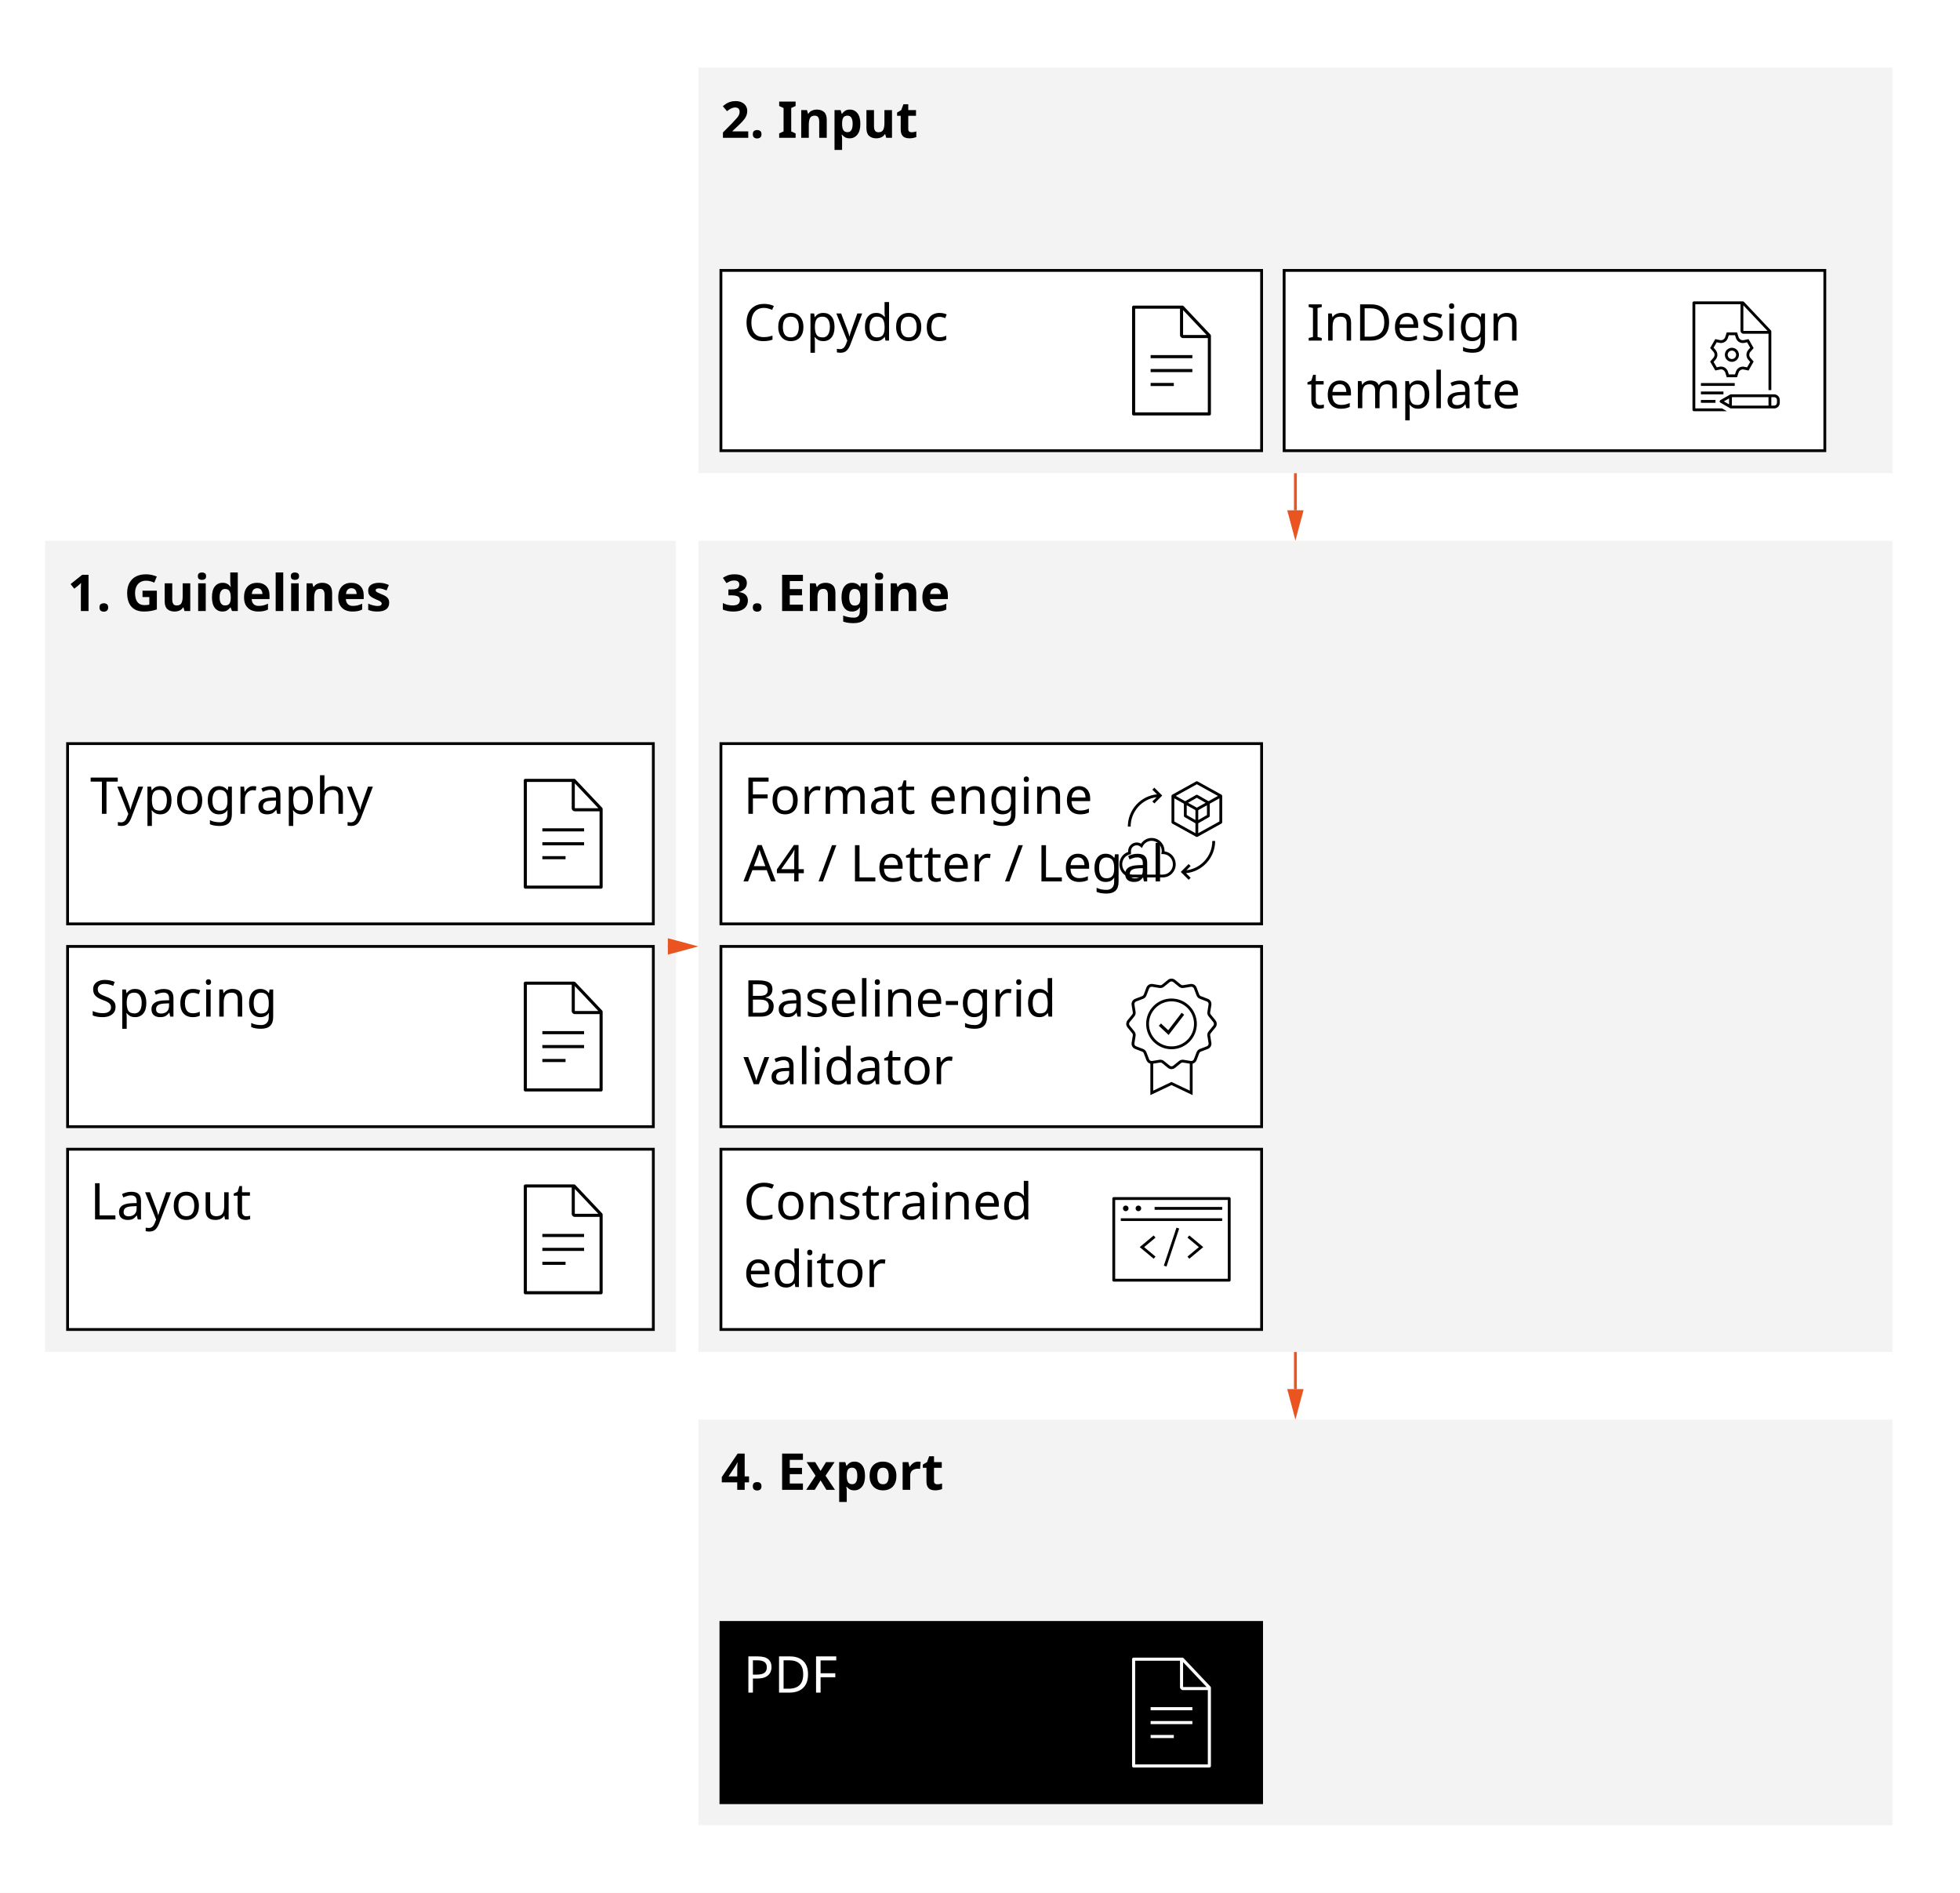
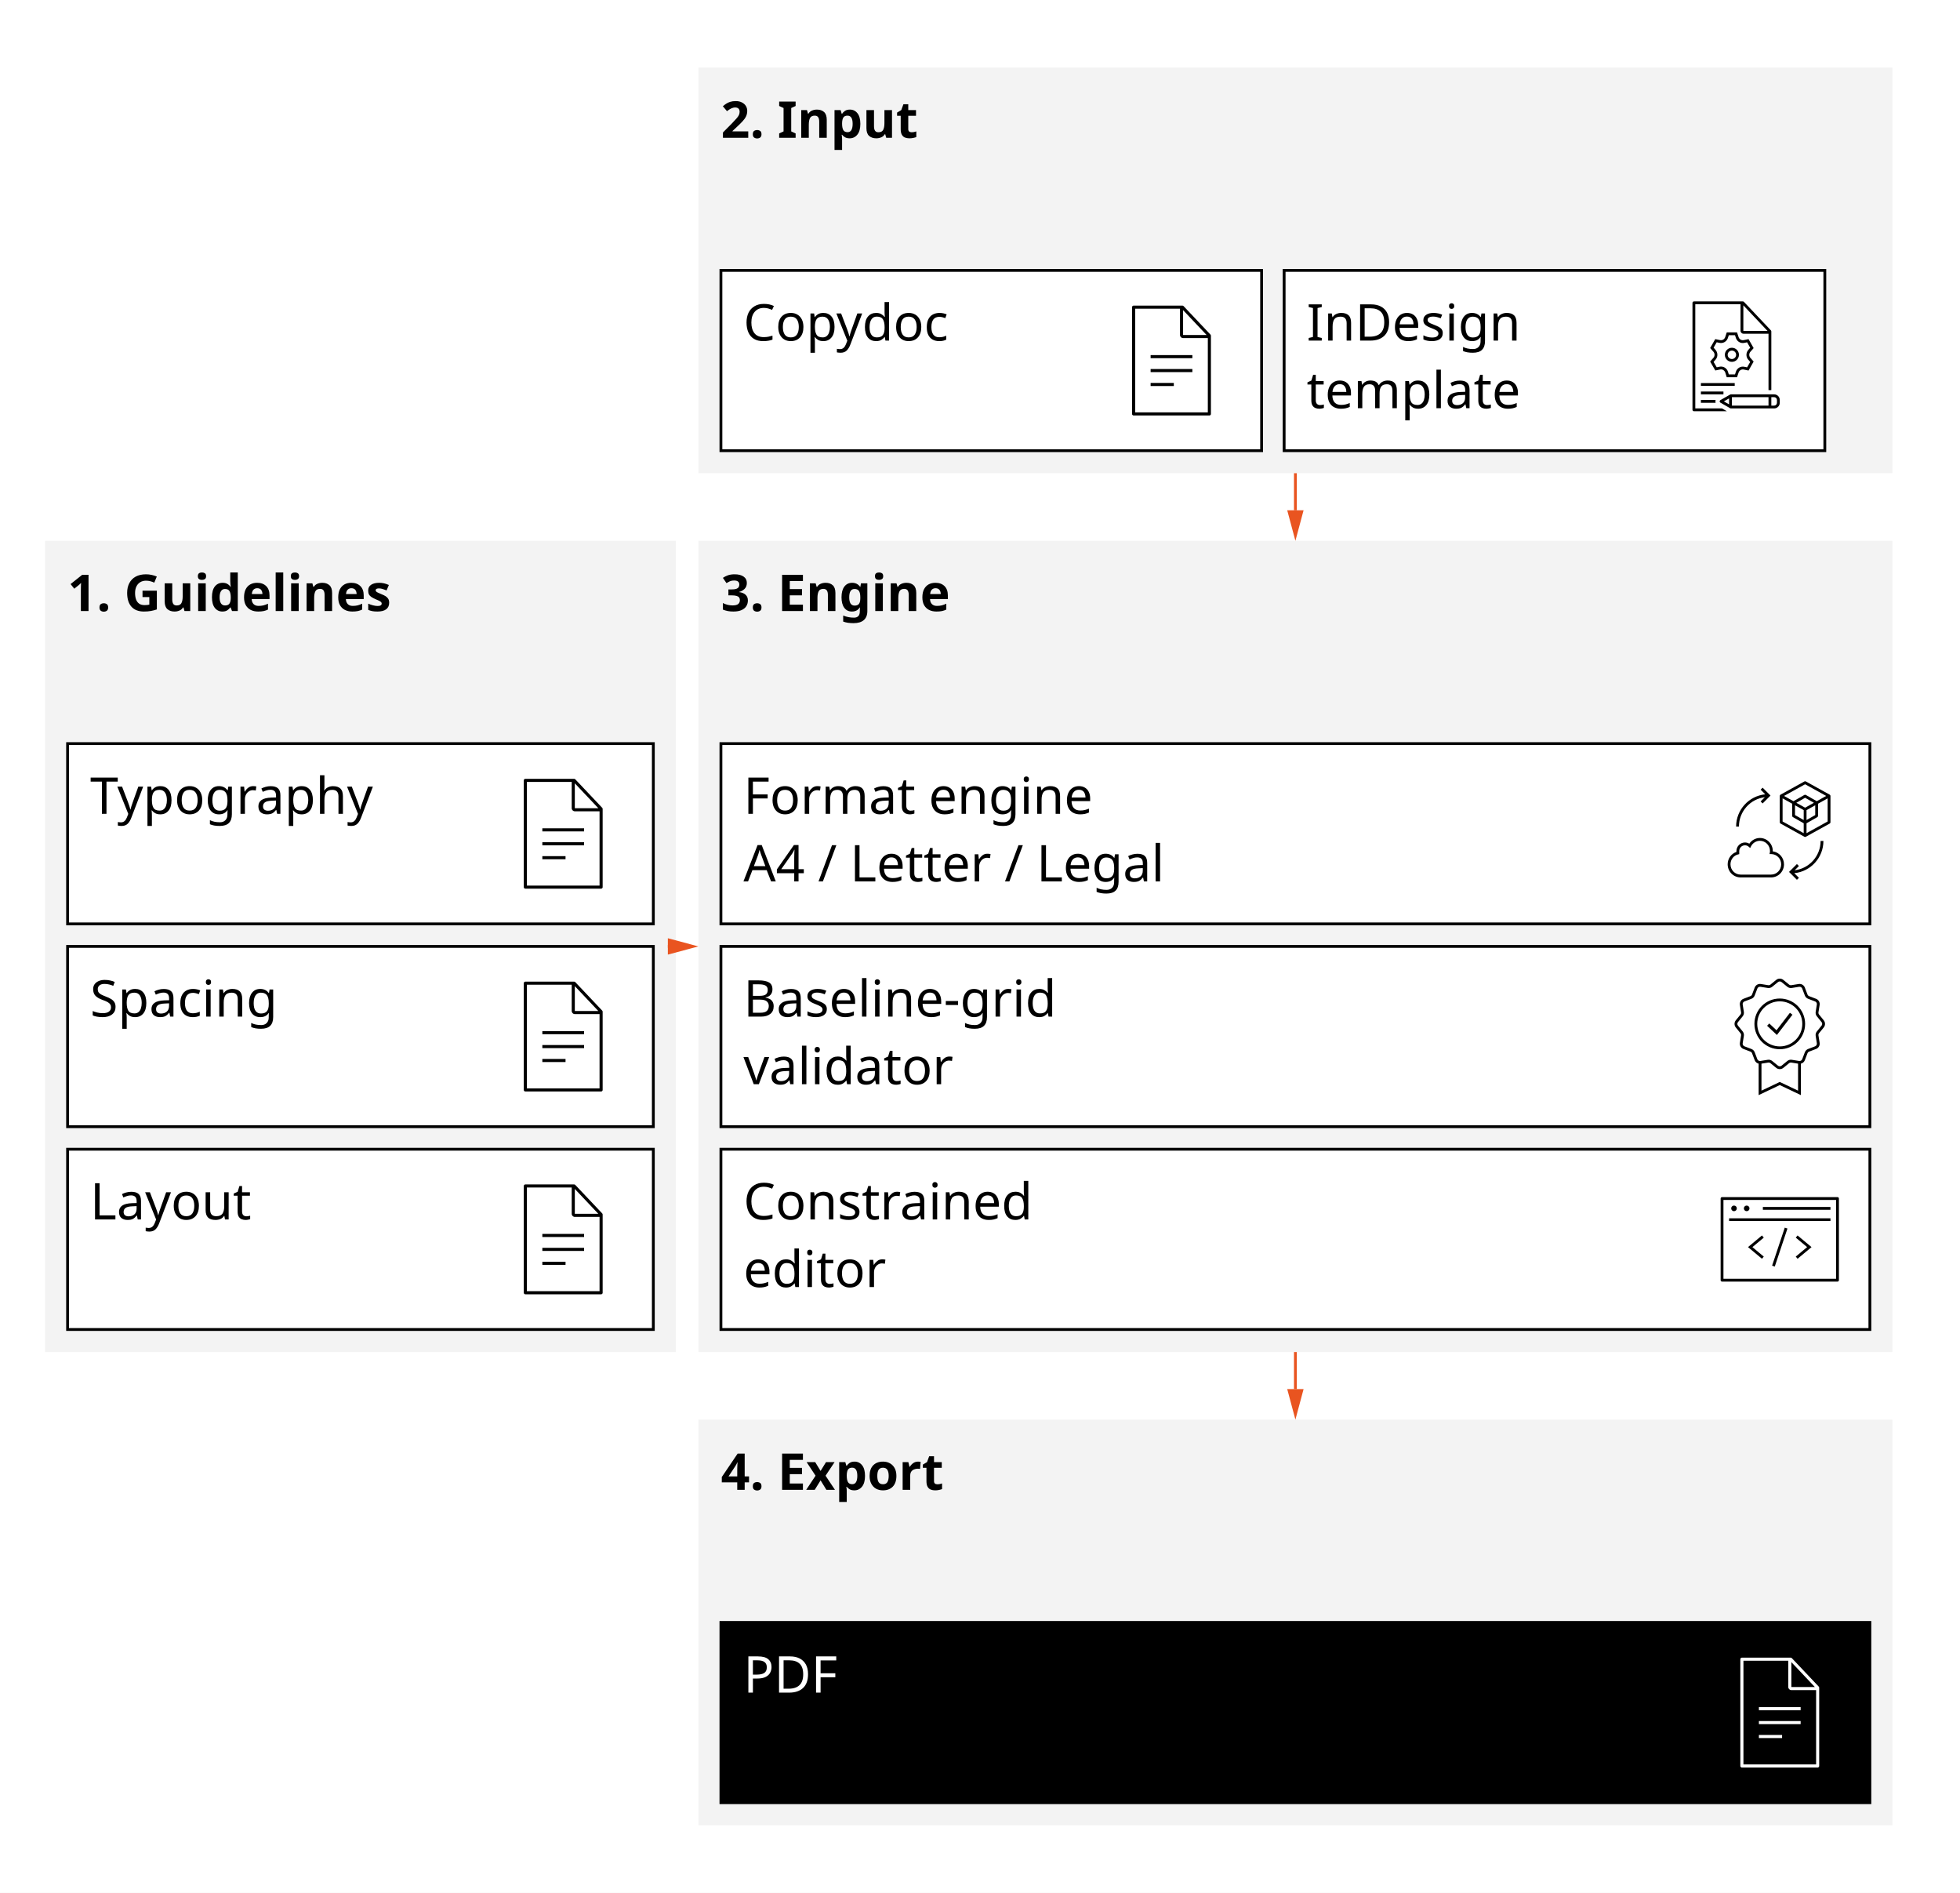
<svg xmlns="http://www.w3.org/2000/svg" width="696" height="672" viewBox="0 0 696 672" xml:space="preserve">
  <rect width="696" height="672" fill="#FFFFFF" />
  <g data-component-id="input_panel">
    <rect x="248" y="24" width="424" height="144" fill="#F3F3F3" stroke="none" stroke-width="1" stroke-miterlimit="10" />
    <text font-family="Ubuntu Sans">
      <tspan x="256" y="48.92" font-size="18" font-weight="700" fill="#000000">2. Input</tspan>
    </text>
  </g>
  <g data-component-id="copydoc">
    <rect x="256" y="96" width="192" height="64" fill="#FFFFFF" stroke="#000000" stroke-width="1" stroke-miterlimit="10" />
    <text font-family="Ubuntu Sans">
      <tspan x="264" y="120.92" font-size="18" font-weight="400" fill="#000000">Copydoc</tspan>
    </text>
    <g class="dg-icon" transform="translate(392 104)">
      <path d="M24.823 33.049H16.588V31.951H24.823V33.049Z" fill="#000000" />
      <path d="M31.411 28.107H16.588V27.01H31.411V28.107Z" fill="#000000" />
      <path d="M31.411 23.166H16.588V22.068H31.411V23.166Z" fill="#000000" />
      <path fill-rule="evenodd" clip-rule="evenodd" d="M27.881 4.5C28.032 4.5 28.177 4.562 28.28 4.672L37.85 14.795C37.946 14.897 38 15.032 38 15.172V42.951L37.989 43.062C37.945 43.276 37.776 43.445 37.562 43.489L37.451 43.5H10.549C10.284 43.5 10.062 43.312 10.011 43.062L10 42.951V5.049C10 4.746 10.246 4.5 10.549 4.5H27.881ZM11.098 42.402H36.902V16.029H28.117C27.511 16.029 27.02 15.537 27.02 14.931V5.598H11.098V42.402ZM28.117 14.931H36.467L28.117 6.098V14.931Z" fill="#000000" />
    </g>
  </g>
  <g data-component-id="template">
    <rect x="456" y="96" width="192" height="64" fill="#FFFFFF" stroke="#000000" stroke-width="1" stroke-miterlimit="10" />
    <text font-family="Ubuntu Sans">
      <tspan x="464" y="120.92" font-size="18" font-weight="400" fill="#000000">InDesign</tspan>
      <tspan x="464" y="144.92" font-size="18" font-weight="400" fill="#000000">template</tspan>
    </text>
    <g class="dg-icon" transform="translate(592 104)">
      <path fill-rule="evenodd" clip-rule="evenodd" d="M26.881 3C27.032 3 27.177 3.062 27.28 3.172L36.85 13.295C36.946 13.397 37 13.532 37 13.672V34.5H36V14.48H27.117C26.538 14.48 26.069 14.011 26.068 13.432V4H10V41H19.487L21.23 42H9.549C9.284 42 9.062 41.812 9.011 41.562L9 41.451V3.549C9 3.246 9.246 3 9.549 3H26.881ZM27.068 13.432C27.069 13.458 27.09 13.48 27.117 13.48H35.649L27.068 4.402V13.432Z" fill="#000000" />
      <path fill-rule="evenodd" clip-rule="evenodd" d="M18.899 38.934C18.564 38.741 18.564 38.259 18.899 38.066L22.385 36.066C22.46 36.023 22.546 36 22.634 36L38 36C39.104 36 40 36.895 40 38V39C40 40.105 39.104 41 38 41L22.634 41C22.546 41 22.46 40.977 22.385 40.934L18.899 38.934ZM37 40H38C38.552 40 39 39.552 39 39V38C39 37.448 38.552 37 38 37H37V40ZM36 40V37L23 37L23 40L36 40ZM22 39.56L22 37.44L20.152 38.5L22 39.56Z" fill="#000000" />
      <path d="M17.212 38C17.171 38.162 17.15 38.328 17.149 38.495L17.14 38.5L17.149 38.506C17.15 38.672 17.172 38.838 17.213 39H12V38H17.212Z" fill="#000000" />
      <path d="M20 36H12V35H20V36Z" fill="#000000" />
      <path d="M24 33H12V32H24V33Z" fill="#000000" />
      <path fill-rule="evenodd" clip-rule="evenodd" d="M23.001 19.464C24.381 19.464 25.501 20.583 25.501 21.964C25.501 23.344 24.381 24.463 23.001 24.464C21.62 24.464 20.501 23.345 20.501 21.964C20.501 20.583 21.62 19.464 23.001 19.464ZM23.001 20.464C22.172 20.464 21.501 21.135 21.501 21.964C21.501 22.792 22.173 23.464 23.001 23.464C23.829 23.463 24.501 22.792 24.501 21.964C24.501 21.136 23.829 20.464 23.001 20.464Z" fill="#000000" />
      <path fill-rule="evenodd" clip-rule="evenodd" d="M25.376 15.68L25.377 15.684C25.5 16.061 25.754 16.377 26.087 16.572C26.419 16.768 26.81 16.831 27.185 16.754L28.911 16.398L30.721 19.581L29.565 20.899L29.564 20.898C29.308 21.192 29.165 21.575 29.165 21.973C29.165 22.37 29.308 22.751 29.564 23.045L30.721 24.364L28.911 27.547L28.199 27.399L27.186 27.191L27.185 27.19C26.81 27.113 26.42 27.178 26.087 27.373C25.754 27.569 25.5 27.884 25.377 28.262L25.374 28.27L24.819 29.928H21.166L20.946 29.225L20.642 28.244L20.589 28.105C20.453 27.79 20.223 27.527 19.932 27.355C19.599 27.16 19.207 27.096 18.833 27.174L17.113 27.528L15.275 24.36L16.436 23.037L16.438 23.034C16.698 22.739 16.844 22.355 16.844 21.955C16.844 21.555 16.698 21.171 16.438 20.876L16.436 20.873L15.278 19.553L17.093 16.39L18.815 16.745C19.19 16.823 19.581 16.759 19.914 16.564C20.247 16.368 20.501 16.052 20.624 15.675L20.626 15.669L21.18 14H24.823L25.376 15.68ZM21.575 15.983L21.491 16.207C21.273 16.716 20.898 17.144 20.421 17.425L20.212 17.535C19.715 17.769 19.154 17.837 18.613 17.725L17.6 17.516L16.501 19.431L17.188 20.214C17.61 20.693 17.844 21.313 17.844 21.955L17.833 22.194C17.783 22.75 17.557 23.277 17.188 23.696L16.501 24.48L17.617 26.403L18.63 26.194C19.248 26.066 19.892 26.173 20.438 26.493C20.983 26.814 21.395 27.328 21.593 27.936L21.901 28.928H24.1L24.426 27.952C24.623 27.345 25.034 26.832 25.58 26.511C26.126 26.19 26.77 26.084 27.388 26.212L28.401 26.421L29.5 24.488L28.814 23.705C28.448 23.287 28.226 22.763 28.176 22.211L28.165 21.973C28.165 21.334 28.396 20.718 28.814 20.24L29.5 19.457L28.401 17.524L27.388 17.733C26.77 17.861 26.126 17.754 25.58 17.434C25.103 17.153 24.728 16.725 24.51 16.216L24.426 15.992L24.1 15H21.901L21.575 15.983Z" fill="#000000" />
    </g>
  </g>
  <g data-component-id="guidelines">
    <rect x="16" y="192" width="224" height="288" fill="#F3F3F3" stroke="none" stroke-width="1" stroke-miterlimit="10" />
    <text font-family="Ubuntu Sans">
      <tspan x="24" y="216.92" font-size="18" font-weight="700" fill="#000000">1. Guidelines</tspan>
    </text>
  </g>
  <g data-component-id="typo">
    <rect x="24" y="264" width="208" height="64" fill="#FFFFFF" stroke="#000000" stroke-width="1" stroke-miterlimit="10" />
    <text font-family="Ubuntu Sans">
      <tspan x="32" y="288.92" font-size="18" font-weight="400" fill="#000000">Typography</tspan>
    </text>
    <g class="dg-icon" transform="translate(176 272)">
      <path d="M24.823 33.049H16.588V31.951H24.823V33.049Z" fill="#000000" />
      <path d="M31.411 28.107H16.588V27.01H31.411V28.107Z" fill="#000000" />
      <path d="M31.411 23.166H16.588V22.068H31.411V23.166Z" fill="#000000" />
      <path fill-rule="evenodd" clip-rule="evenodd" d="M27.881 4.5C28.032 4.5 28.177 4.562 28.28 4.672L37.85 14.795C37.946 14.897 38 15.032 38 15.172V42.951L37.989 43.062C37.945 43.276 37.776 43.445 37.562 43.489L37.451 43.5H10.549C10.284 43.5 10.062 43.312 10.011 43.062L10 42.951V5.049C10 4.746 10.246 4.5 10.549 4.5H27.881ZM11.098 42.402H36.902V16.029H28.117C27.511 16.029 27.02 15.537 27.02 14.931V5.598H11.098V42.402ZM28.117 14.931H36.467L28.117 6.098V14.931Z" fill="#000000" />
    </g>
  </g>
  <g data-component-id="spacing_guide">
    <rect x="24" y="336" width="208" height="64" fill="#FFFFFF" stroke="#000000" stroke-width="1" stroke-miterlimit="10" />
    <text font-family="Ubuntu Sans">
      <tspan x="32" y="360.92" font-size="18" font-weight="400" fill="#000000">Spacing</tspan>
    </text>
    <g class="dg-icon" transform="translate(176 344)">
      <path d="M24.823 33.049H16.588V31.951H24.823V33.049Z" fill="#000000" />
      <path d="M31.411 28.107H16.588V27.01H31.411V28.107Z" fill="#000000" />
      <path d="M31.411 23.166H16.588V22.068H31.411V23.166Z" fill="#000000" />
      <path fill-rule="evenodd" clip-rule="evenodd" d="M27.881 4.5C28.032 4.5 28.177 4.562 28.28 4.672L37.85 14.795C37.946 14.897 38 15.032 38 15.172V42.951L37.989 43.062C37.945 43.276 37.776 43.445 37.562 43.489L37.451 43.5H10.549C10.284 43.5 10.062 43.312 10.011 43.062L10 42.951V5.049C10 4.746 10.246 4.5 10.549 4.5H27.881ZM11.098 42.402H36.902V16.029H28.117C27.511 16.029 27.02 15.537 27.02 14.931V5.598H11.098V42.402ZM28.117 14.931H36.467L28.117 6.098V14.931Z" fill="#000000" />
    </g>
  </g>
  <g data-component-id="layout_guide">
    <rect x="24" y="408" width="208" height="64" fill="#FFFFFF" stroke="#000000" stroke-width="1" stroke-miterlimit="10" />
    <text font-family="Ubuntu Sans">
      <tspan x="32" y="432.92" font-size="18" font-weight="400" fill="#000000">Layout</tspan>
    </text>
    <g class="dg-icon" transform="translate(176 416)">
      <path d="M24.823 33.049H16.588V31.951H24.823V33.049Z" fill="#000000" />
      <path d="M31.411 28.107H16.588V27.01H31.411V28.107Z" fill="#000000" />
      <path d="M31.411 23.166H16.588V22.068H31.411V23.166Z" fill="#000000" />
      <path fill-rule="evenodd" clip-rule="evenodd" d="M27.881 4.5C28.032 4.5 28.177 4.562 28.28 4.672L37.85 14.795C37.946 14.897 38 15.032 38 15.172V42.951L37.989 43.062C37.945 43.276 37.776 43.445 37.562 43.489L37.451 43.5H10.549C10.284 43.5 10.062 43.312 10.011 43.062L10 42.951V5.049C10 4.746 10.246 4.5 10.549 4.5H27.881ZM11.098 42.402H36.902V16.029H28.117C27.511 16.029 27.02 15.537 27.02 14.931V5.598H11.098V42.402ZM28.117 14.931H36.467L28.117 6.098V14.931Z" fill="#000000" />
    </g>
  </g>
  <g data-component-id="engine">
    <rect x="248" y="192" width="424" height="288" fill="#F3F3F3" stroke="none" stroke-width="1" stroke-miterlimit="10" />
    <text font-family="Ubuntu Sans">
      <tspan x="256" y="216.92" font-size="18" font-weight="700" fill="#000000">3. Engine</tspan>
    </text>
  </g>
  <g data-component-id="format_engine">
-     <rect x="256" y="264" width="192" height="64" fill="#FFFFFF" stroke="#000000" stroke-width="1" stroke-miterlimit="10" />
+     <rect x="256" y="264" width="408" height="64" fill="#FFFFFF" stroke="#000000" stroke-width="1" stroke-miterlimit="10" />
    <text font-family="Ubuntu Sans">
      <tspan x="264" y="288.92" font-size="18" font-weight="400" fill="#000000">Format engine</tspan>
      <tspan x="264" y="312.92" font-size="18" font-weight="400" fill="#000000">A4 / Letter / Legal</tspan>
    </text>
-     <g class="dg-icon" transform="translate(392 272)">
+     <g class="dg-icon" transform="translate(608 272)">
      <path d="M39.5 26.556C39.5 32.519 34.961 37.421 29.149 37.998L30.798 39.647L30.091 40.353L27.293 37.556L30.091 34.758L30.798 35.465L29.288 36.974C34.479 36.338 38.5 31.918 38.5 26.556H39.5Z" fill="#000000" />
      <path d="M20.707 10.444L17.909 13.242L17.202 12.535L18.711 11.025C13.52 11.661 9.5 16.082 9.5 21.444H8.5C8.5 15.481 13.039 10.578 18.85 10.001L17.202 8.354L17.909 7.646L20.707 10.444Z" fill="#000000" />
      <path fill-rule="evenodd" clip-rule="evenodd" d="M32.758 5.423C32.908 5.34 33.092 5.34 33.242 5.423L41.742 10.128C41.901 10.216 42 10.383 42 10.565V19.938C42 20.119 41.901 20.287 41.742 20.375L33.242 25.079C33.092 25.163 32.908 25.163 32.758 25.079L24.258 20.375C24.099 20.287 24 20.119 24 19.938V10.565C24 10.383 24.099 10.216 24.258 10.128L32.758 5.423ZM25 19.643L32.5 23.793V20.284L28.659 18.09C28.504 18.001 28.407 17.835 28.407 17.656V13.332L25 11.433V19.643ZM37.592 13.333V17.656C37.592 17.836 37.495 18.001 37.34 18.09L33.5 20.284V23.793L41 19.643V11.433L37.592 13.333ZM29.407 17.365L32.5 19.133V15.615L29.407 13.89V17.365ZM33.5 15.615V19.132L36.592 17.365V13.891L33.5 15.615ZM31.199 12.254L29.877 13.007L32.999 14.748L36.12 13.008L32.999 11.225L31.199 12.254ZM25.513 10.574L28.857 12.44L32.752 10.215C32.906 10.127 33.094 10.127 33.248 10.215L37.14 12.44L40.486 10.574L33 6.432L25.513 10.574Z" fill="#000000" />
      <path fill-rule="evenodd" clip-rule="evenodd" d="M16.941 25.5C19.491 25.5 21.526 27.589 21.526 30.143C21.526 30.18 21.523 30.218 21.521 30.255C23.778 30.552 25.5 32.491 25.5 34.857C25.5 37.411 23.465 39.5 20.915 39.5H10.085C7.535 39.5 5.5 37.411 5.5 34.857C5.5 32.859 6.734 31.078 8.606 30.463V30.172C8.606 28.47 9.975 27.1 11.652 27.1C12.197 27.1 12.72 27.25 13.183 27.529C14.026 26.285 15.428 25.5 16.941 25.5ZM16.941 26.5C15.627 26.5 14.394 27.273 13.776 28.484L13.48 29.064L12.997 28.629C12.61 28.28 12.14 28.1 11.652 28.1C10.532 28.1 9.606 29.017 9.606 30.172V31.239L9.219 31.329C7.612 31.702 6.5 33.161 6.5 34.857C6.5 36.874 8.102 38.5 10.085 38.5H20.915C22.898 38.5 24.5 36.874 24.5 34.857C24.5 32.839 22.923 31.239 20.964 31.214L20.371 31.207L20.479 30.623L20.48 30.622C20.48 30.622 20.48 30.618 20.48 30.615C20.482 30.608 20.483 30.597 20.485 30.583C20.49 30.555 20.497 30.514 20.503 30.466C20.516 30.366 20.526 30.247 20.526 30.143C20.526 28.126 18.924 26.5 16.941 26.5Z" fill="#000000" />
    </g>
  </g>
  <g data-component-id="baseline_validator">
-     <rect x="256" y="336" width="192" height="64" fill="#FFFFFF" stroke="#000000" stroke-width="1" stroke-miterlimit="10" />
+     <rect x="256" y="336" width="408" height="64" fill="#FFFFFF" stroke="#000000" stroke-width="1" stroke-miterlimit="10" />
    <text font-family="Ubuntu Sans">
      <tspan x="264" y="360.92" font-size="18" font-weight="400" fill="#000000">Baseline-grid</tspan>
      <tspan x="264" y="384.92" font-size="18" font-weight="400" fill="#000000">validator</tspan>
    </text>
-     <g class="dg-icon" transform="translate(392 344)">
+     <g class="dg-icon" transform="translate(608 344)">
      <path fill-rule="evenodd" clip-rule="evenodd" d="M22.738 3.882C23.473 3.284 24.527 3.284 25.262 3.882L27.314 5.552C27.535 5.731 27.822 5.808 28.104 5.763L30.716 5.344C31.651 5.193 32.565 5.72 32.902 6.605L33.845 9.077C33.946 9.343 34.157 9.554 34.423 9.655L36.895 10.598C37.78 10.935 38.307 11.849 38.156 12.784L37.737 15.396C37.692 15.678 37.769 15.965 37.948 16.186L39.618 18.238C40.216 18.973 40.216 20.027 39.618 20.762L37.948 22.814C37.769 23.035 37.692 23.322 37.737 23.604L38.156 26.216C38.307 27.151 37.78 28.065 36.895 28.402L34.423 29.345C34.157 29.446 33.946 29.657 33.845 29.923L32.902 32.395C32.661 33.027 32.126 33.473 31.5 33.624V44.791L24 41.225L16.5 44.791V33.624C15.874 33.473 15.339 33.027 15.098 32.395L14.155 29.923C14.054 29.657 13.843 29.446 13.577 29.345L11.105 28.402C10.22 28.065 9.693 27.151 9.844 26.216L10.263 23.604C10.308 23.322 10.231 23.035 10.052 22.814L8.382 20.762C7.784 20.027 7.784 18.973 8.382 18.238L10.052 16.186C10.231 15.965 10.308 15.678 10.263 15.396L9.844 12.784C9.693 11.848 10.22 10.935 11.105 10.598L13.577 9.655C13.843 9.554 14.054 9.343 14.155 9.077L15.098 6.605C15.435 5.72 16.349 5.193 17.284 5.344L19.896 5.763C20.178 5.808 20.465 5.731 20.686 5.552L22.738 3.882ZM19.896 33.237L17.5 33.621V43.208L23.785 40.22L24 40.117L24.215 40.22L30.5 43.208V33.621L28.104 33.237C27.822 33.192 27.535 33.269 27.314 33.448L25.262 35.118C24.527 35.716 23.473 35.716 22.738 35.118L20.686 33.448C20.465 33.269 20.178 33.192 19.896 33.237ZM24.631 4.658C24.263 4.359 23.737 4.359 23.369 4.658L21.316 6.327C20.874 6.687 20.3 6.841 19.737 6.751L17.125 6.331C16.657 6.256 16.201 6.519 16.032 6.962L15.09 9.434C14.887 9.966 14.466 10.387 13.934 10.59L11.462 11.532C11.019 11.701 10.756 12.157 10.831 12.625L11.251 15.237C11.341 15.8 11.187 16.374 10.827 16.816L9.158 18.869C8.859 19.237 8.859 19.763 9.158 20.131L10.827 22.184C11.187 22.626 11.341 23.2 11.251 23.763L10.831 26.375C10.756 26.843 11.019 27.299 11.462 27.468L13.934 28.41C14.466 28.613 14.887 29.034 15.09 29.566L16.032 32.038C16.201 32.481 16.657 32.744 17.125 32.669L19.737 32.249C20.3 32.159 20.874 32.313 21.316 32.673L23.369 34.342C23.737 34.641 24.263 34.641 24.631 34.342L26.684 32.673C27.126 32.313 27.7 32.159 28.263 32.249L30.875 32.669C31.343 32.744 31.799 32.481 31.968 32.038L32.91 29.566C33.113 29.034 33.534 28.613 34.066 28.41L36.538 27.468C36.981 27.299 37.244 26.843 37.169 26.375L36.749 23.763C36.659 23.2 36.813 22.626 37.173 22.184L38.842 20.131C39.141 19.763 39.141 19.237 38.842 18.869L37.173 16.816C36.813 16.374 36.659 15.8 36.749 15.237L37.169 12.625C37.244 12.157 36.981 11.701 36.538 11.532L34.066 10.59C33.534 10.387 33.113 9.966 32.91 9.434L31.968 6.962C31.799 6.519 31.343 6.256 30.875 6.331L28.263 6.751C27.7 6.841 27.126 6.687 26.684 6.327L24.631 4.658Z" fill="#000000" />
      <path d="M28.5 16.248L22.977 23.439L22.525 23.013L19.501 20.171L20.27 19.351L22.842 21.768L27.607 15.562L28.5 16.248Z" fill="#000000" />
      <path fill-rule="evenodd" clip-rule="evenodd" d="M24 10.5C28.971 10.5 33 14.529 33 19.5C33 24.471 28.971 28.5 24 28.5C19.029 28.5 15 24.471 15 19.5C15 14.529 19.029 10.5 24 10.5ZM24 11.5C19.582 11.5 16 15.082 16 19.5C16 23.918 19.582 27.5 24 27.5C28.418 27.5 32 23.918 32 19.5C32 15.082 28.418 11.5 24 11.5Z" fill="#000000" />
    </g>
  </g>
  <g data-component-id="editor_box">
-     <rect x="256" y="408" width="192" height="64" fill="#FFFFFF" stroke="#000000" stroke-width="1" stroke-miterlimit="10" />
+     <rect x="256" y="408" width="408" height="64" fill="#FFFFFF" stroke="#000000" stroke-width="1" stroke-miterlimit="10" />
    <text font-family="Ubuntu Sans">
      <tspan x="264" y="432.92" font-size="18" font-weight="400" fill="#000000">Constrained</tspan>
      <tspan x="264" y="456.92" font-size="18" font-weight="400" fill="#000000">editor</tspan>
    </text>
-     <g class="dg-icon" transform="translate(392 416)">
+     <g class="dg-icon" transform="translate(608 416)">
      <path d="M42 17.475H6V16.525H42V17.475Z" fill="#000000" />
      <path d="M42 13.5H18V12.5H42V13.5Z" fill="#000000" />
      <path fill-rule="evenodd" clip-rule="evenodd" d="M44.601 9.01C44.829 9.056 45 9.258 45 9.5V38.5C45 38.742 44.829 38.944 44.601 38.99L44.5 39H3.5C3.258 39 3.056 38.829 3.01 38.601L3 38.5V9.5C3 9.224 3.224 9 3.5 9H44.5L44.601 9.01ZM4 38H44V10H4V38Z" fill="#000000" />
      <path d="M7.75 12C8.302 12 8.75 12.448 8.75 13C8.75 13.552 8.302 14 7.75 14C7.198 14 6.75 13.552 6.75 13C6.75 12.448 7.198 12 7.75 12Z" fill="#000000" />
      <path d="M12.25 12C12.802 12 13.25 12.448 13.25 13C13.25 13.552 12.802 14 12.25 14C11.698 14 11.25 13.552 11.25 13C11.25 12.448 11.698 12 12.25 12Z" fill="#000000" />
      <path d="M26.725 20.158L22.225 33.658L21.275 33.342L25.775 19.842L26.725 20.158Z" fill="#000000" />
      <path d="M18.32 23.384L14.28 26.75L18.32 30.116L17.68 30.884L12.719 26.75L17.68 22.616L18.32 23.384Z" fill="#000000" />
      <path d="M35.281 26.75L30.32 30.884L29.68 30.116L33.72 26.75L29.68 23.384L30.32 22.616L35.281 26.75Z" fill="#000000" />
    </g>
  </g>
  <g data-component-id="export_panel">
    <rect x="248" y="504" width="424" height="144" fill="#F3F3F3" stroke="none" stroke-width="1" stroke-miterlimit="10" />
    <text font-family="Ubuntu Sans">
      <tspan x="256" y="528.92" font-size="18" font-weight="700" fill="#000000">4. Export</tspan>
    </text>
  </g>
  <g data-component-id="output_pdf">
-     <rect x="256" y="576" width="192" height="64" fill="#000000" stroke="#000000" stroke-width="1" stroke-miterlimit="10" />
+     <rect x="256" y="576" width="408" height="64" fill="#000000" stroke="#000000" stroke-width="1" stroke-miterlimit="10" />
    <text font-family="Ubuntu Sans">
      <tspan x="264" y="600.92" font-size="18" font-weight="400" fill="#FFFFFF">PDF</tspan>
    </text>
-     <g class="dg-icon" transform="translate(392 584)">
+     <g class="dg-icon" transform="translate(608 584)">
      <path d="M24.823 33.049H16.588V31.951H24.823V33.049Z" fill="#FFFFFF" />
      <path d="M31.411 28.107H16.588V27.01H31.411V28.107Z" fill="#FFFFFF" />
      <path d="M31.411 23.166H16.588V22.068H31.411V23.166Z" fill="#FFFFFF" />
      <path fill-rule="evenodd" clip-rule="evenodd" d="M27.881 4.5C28.032 4.5 28.177 4.562 28.28 4.672L37.85 14.795C37.946 14.897 38 15.032 38 15.172V42.951L37.989 43.062C37.945 43.276 37.776 43.445 37.562 43.489L37.451 43.5H10.549C10.284 43.5 10.062 43.312 10.011 43.062L10 42.951V5.049C10 4.746 10.246 4.5 10.549 4.5H27.881ZM11.098 42.402H36.902V16.029H28.117C27.511 16.029 27.02 15.537 27.02 14.931V5.598H11.098V42.402ZM28.117 14.931H36.467L28.117 6.098V14.931Z" fill="#FFFFFF" />
    </g>
  </g>
  <g data-component-id="_auto_1">
    <line x1="460" y1="168" x2="460" y2="181.159" fill="none" stroke="#E95420" stroke-width="1" stroke-miterlimit="10" />
    <polygon points="457.095,181.159 460,192 462.905,181.159" fill="#E95420" />
  </g>
  <g data-component-id="_auto_2">
    <line x1="240" y1="336" x2="237.159" y2="336" fill="none" stroke="#E95420" stroke-width="1" stroke-miterlimit="10" />
    <polygon points="237.159,333.095 248,336 237.159,338.905" fill="#E95420" />
  </g>
  <g data-component-id="_auto_3">
    <line x1="460" y1="480" x2="460" y2="493.159" fill="none" stroke="#E95420" stroke-width="1" stroke-miterlimit="10" />
    <polygon points="457.095,493.159 460,504 462.905,493.159" fill="#E95420" />
  </g>
</svg>
